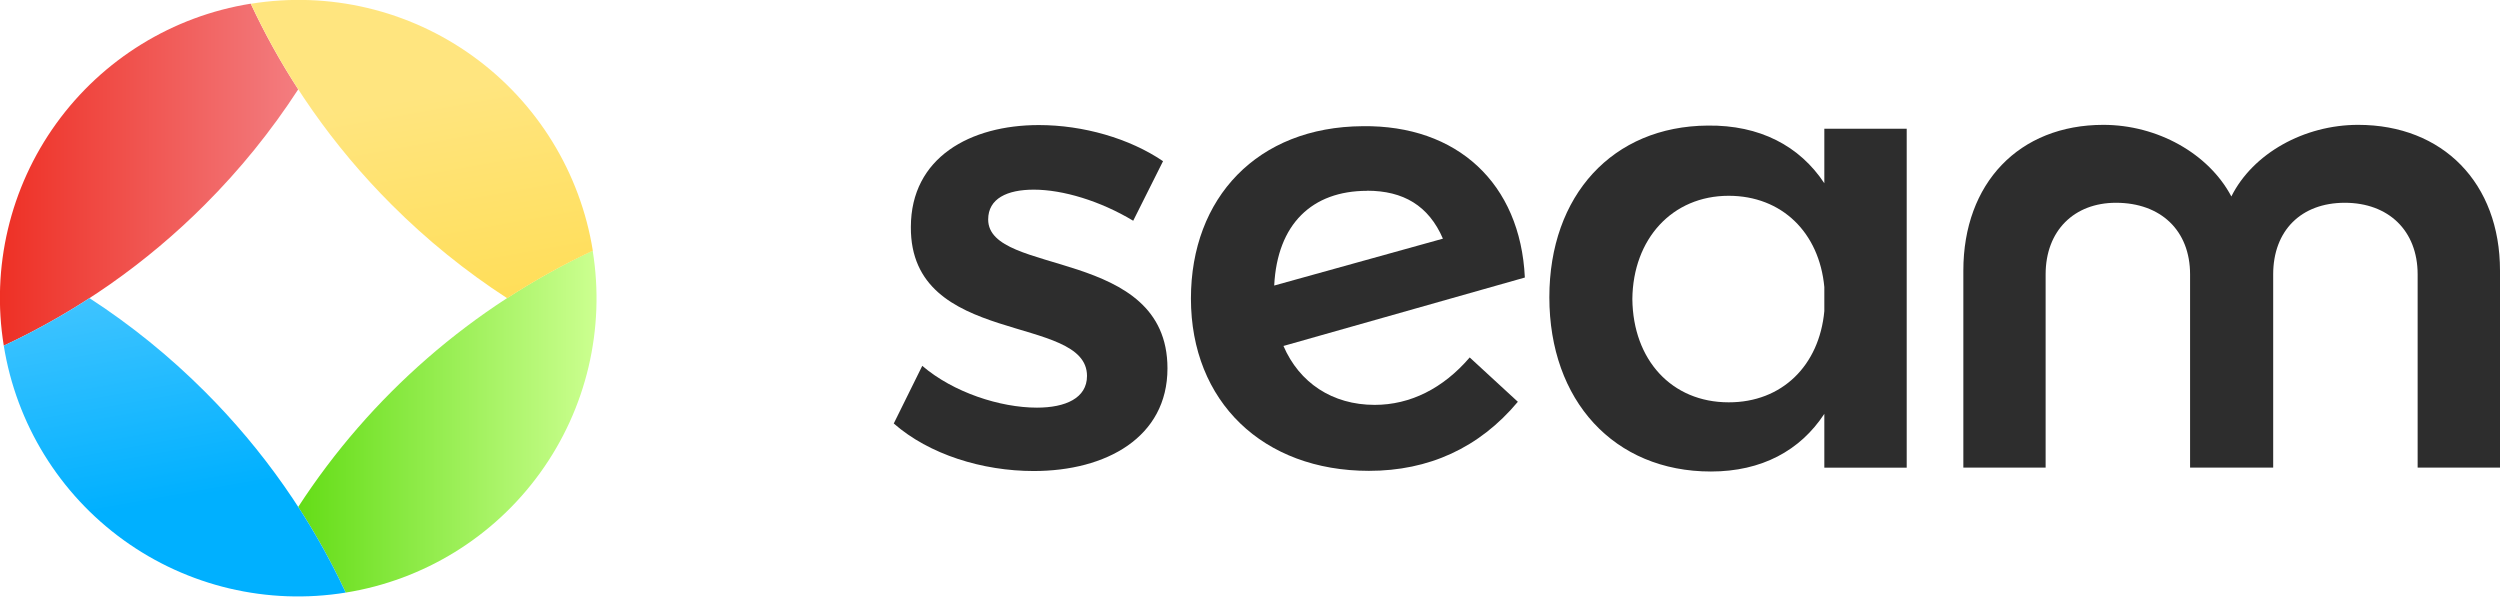
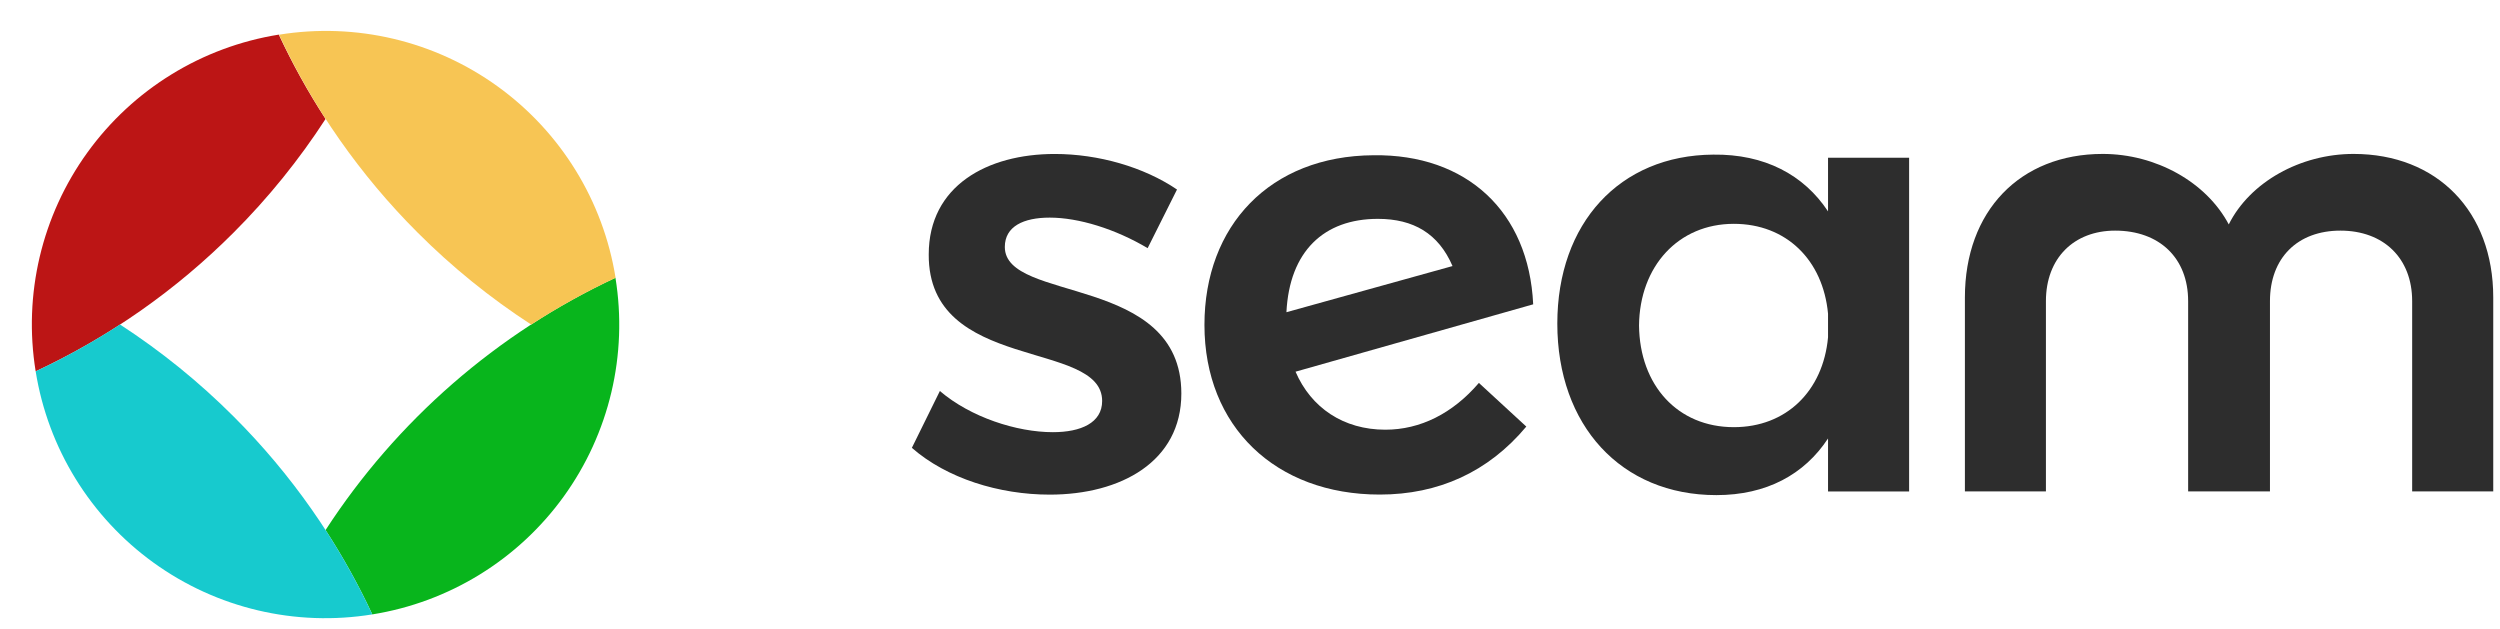
- <svg xmlns="http://www.w3.org/2000/svg" viewBox="0 0 1173.2 279.86">
-   <defs>
-     <linearGradient id="linear-gradient" x1="139.95" y1="197.85" x2="279.9" y2="197.85" gradientUnits="userSpaceOnUse">
-       <stop offset="0" stop-color="#64dd17" />
-       <stop offset="1" stop-color="#ccff90" />
-     </linearGradient>
-     <linearGradient id="linear-gradient-2" y1="81.97" x2="139.95" y2="81.97" gradientUnits="userSpaceOnUse">
-       <stop offset="0" stop-color="#fff" />
-       <stop offset="0" stop-color="#ee3025" />
-       <stop offset="1" stop-color="#f37d80" />
-     </linearGradient>
-     <linearGradient id="linear-gradient-3" x1="84.52" y1="234.23" x2="48.42" y2="32.6" gradientUnits="userSpaceOnUse">
-       <stop offset="0" stop-color="#00b0ff" />
-       <stop offset="1" stop-color="#80d8ff" />
-     </linearGradient>
-     <linearGradient id="linear-gradient-4" x1="-3067.24" y1="1376.91" x2="-3103.33" y2="1175.27" gradientTransform="translate(-2871.79 1422.53) rotate(180)" gradientUnits="userSpaceOnUse">
-       <stop offset="0" stop-color="#ffe57f" />
-       <stop offset="1" stop-color="#ffd732" />
-     </linearGradient>
-   </defs>
-   <g id="Layer_2" data-name="Layer 2">
-     <g id="Laag_1" data-name="Laag 1">
-       <path d="M485.14,89c-12.49,0-21.41,4.16-21.41,14,0,26.76,84.14,12.79,84.14,69.87,0,32.41-28.84,48.17-62.74,48.17-24.08,0-49.06-7.73-65.71-22.3l13.38-27.06c14.57,12.49,36.57,19.62,53.82,19.62,13.38,0,23.49-4.46,23.49-14.87,0-29.44-83-13.38-82.66-69.87,0-32.71,27.95-47.87,60.06-47.87,20.81,0,42.52,6.24,58.28,16.95l-14,27.95C516.36,94.31,498.82,89,485.14,89Z" style="fill:#2d2d2d" />
-       <path d="M894.78,60.41V219.48H856.12V194.21c-11.3,17.25-29.44,27.06-53.22,27.06-45.49,0-75.82-33.3-75.82-81.76,0-47.87,29.73-80.28,74.33-80.58,24.38-.3,43.11,9.51,54.71,27.06V60.41ZM856.12,146v-11.3c-2.38-25.57-19.92-42.82-44.9-42.82-26.46,0-44.9,20.22-45.19,48.46.3,28.54,18.43,48.46,45.19,48.46C836.2,188.86,853.74,171.61,856.12,146Z" style="fill:#2d2d2d" />
-       <path d="M987.07,58.59c25.27,0,49.36,13.38,60.06,33.6,10.11-20.22,34.19-33.6,59.47-33.6,39.84,0,66.6,27.35,66.6,68.39v92.47h-38.65V128.76c0-20.52-13.68-33.6-34.19-33.6s-33.6,13.08-33.6,33.6v90.69h-39V128.76c0-20.52-13.68-33.6-34.79-33.6-19.62,0-33,13.08-33,33.6v90.69H921.36V127C921.36,85.95,947.52,58.59,987.07,58.59Z" style="fill:#2d2d2d" />
-       <path d="M645.11,190c-19.92,0-35.38-10.41-42.81-27.65l113.28-32.11C713.5,86,683.76,58.63,639.46,59.22c-49.36.3-80.58,33.6-80.58,80.87,0,48.46,33.9,80.87,83.55,80.87,27.95,0,51.73-10.7,69.87-32.41l-22.6-20.81C677.22,182.32,661.76,190,645.11,190Zm-3.57-100.5c17,0,28.91,7,35.59,22.5l-79.17,22C599.4,105.06,615.81,89.55,641.54,89.55Z" style="fill:#2d2d2d" />
-       <path d="M278.13,117.62A332.78,332.78,0,0,0,139.95,237.89a329.79,329.79,0,0,1,22.29,40.2A139.81,139.81,0,0,0,278.13,117.62Z" style="fill:url(#linear-gradient)" />
-       <path d="M117.66,1.73A139.81,139.81,0,0,0,1.77,162.2,330.9,330.9,0,0,0,96.11,96.07a332.32,332.32,0,0,0,43.84-54.14A329.75,329.75,0,0,1,117.66,1.73Z" style="fill:url(#linear-gradient-2)" />
-       <path d="M96.11,183.75A332.31,332.31,0,0,0,42,139.91,329.76,329.76,0,0,1,1.77,162.2,139.81,139.81,0,0,0,162.24,278.09,330.9,330.9,0,0,0,96.11,183.75Z" style="fill:url(#linear-gradient-3)" />
-       <path d="M183.85,96.11A332.31,332.31,0,0,0,238,139.95a329.76,329.76,0,0,1,40.2-22.29A139.81,139.81,0,0,0,117.72,1.77,330.9,330.9,0,0,0,183.85,96.11Z" style="fill:url(#linear-gradient-4)" />
-     </g>
-   </g>
+ <svg xmlns="http://www.w3.org/2000/svg" id="Laag_1" data-name="Laag 1" viewBox="0 0 1191.65 299.4">
+   <path d="M500.37,103.73c-12.49,0-21.41,4.16-21.41,14,0,26.76,84.14,12.79,84.14,69.87,0,32.41-28.84,48.17-62.74,48.17-24.08,0-49.06-7.73-65.71-22.3L448,186.38C462.61,198.87,484.61,206,501.86,206c13.38,0,23.49-4.46,23.49-14.87,0-29.44-83-13.38-82.66-69.87,0-32.71,27.95-47.87,60.06-47.87,20.81,0,42.52,6.24,58.28,16.95l-14,27.95C531.59,109.08,514.05,103.73,500.37,103.73Z" style="fill:#2d2d2d" />
+   <path d="M910,75.18V234.25H871.35V209C860.05,226.23,841.92,236,818.13,236c-45.49,0-75.82-33.3-75.82-81.76C742.31,106.4,772,74,816.64,73.7c24.38-.3,43.11,9.51,54.71,27.06V75.18Zm-38.65,85.63v-11.3c-2.38-25.57-19.92-42.82-44.9-42.82-26.46,0-44.9,20.22-45.19,48.46.3,28.54,18.43,48.46,45.19,48.46C851.43,203.63,869,186.38,871.35,160.81Z" style="fill:#2d2d2d" />
+   <path d="M1002.3,73.37c25.27,0,49.36,13.38,60.06,33.6,10.11-20.22,34.19-33.6,59.47-33.6,39.84,0,66.6,27.35,66.6,68.39v92.47h-38.65V143.53c0-20.52-13.68-33.6-34.19-33.6S1082,123,1082,143.53v90.69h-39V143.53c0-20.52-13.68-33.6-34.79-33.6-19.62,0-33,13.08-33,33.6v90.69H936.59V141.75C936.59,100.72,962.75,73.37,1002.3,73.37Z" style="fill:#2d2d2d" />
+   <path d="M660.34,204.82c-19.92,0-35.38-10.41-42.81-27.65l113.28-32.11C728.73,100.75,699,73.4,654.69,74c-49.36.3-80.58,33.6-80.58,80.87,0,48.46,33.9,80.87,83.55,80.87,27.95,0,51.73-10.7,69.87-32.41l-22.6-20.81C692.45,197.09,677,204.82,660.34,204.82Zm-3.57-100.5c17,0,28.91,7,35.59,22.5l-79.17,22C614.63,119.83,631,104.32,656.77,104.32Z" style="fill:#2d2d2d" />
+   <path d="M293.36,132.39A332.78,332.78,0,0,0,155.18,252.66a329.79,329.79,0,0,1,22.29,40.2A139.81,139.81,0,0,0,293.36,132.39Z" style="fill:#08b51c" />
+   <path d="M132.89,16.5A139.81,139.81,0,0,0,17,177a330.9,330.9,0,0,0,94.34-66.13A332.32,332.32,0,0,0,155.18,56.7,329.75,329.75,0,0,1,132.89,16.5Z" style="fill:#bc1515" />
+   <path d="M111.34,198.52A332.31,332.31,0,0,0,57.2,154.68,329.76,329.76,0,0,1,17,177,139.81,139.81,0,0,0,177.47,292.86,330.9,330.9,0,0,0,111.34,198.52Z" style="fill:#17cace" />
+   <path d="M199.08,110.88a332.31,332.31,0,0,0,54.14,43.84,329.76,329.76,0,0,1,40.2-22.29A139.81,139.81,0,0,0,133,16.54,330.9,330.9,0,0,0,199.08,110.88Z" style="fill:#f7c554" />
</svg>
